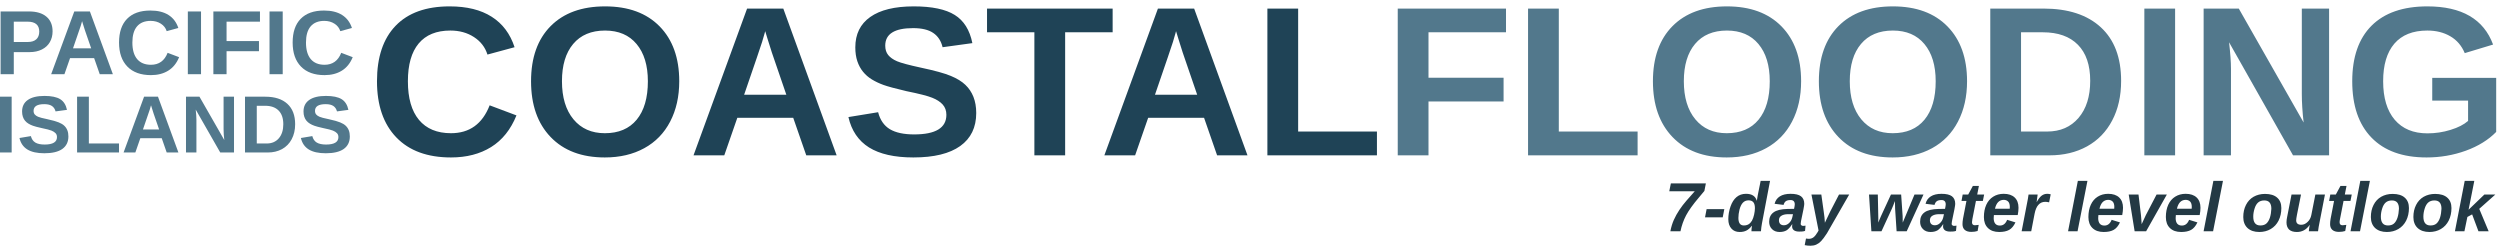
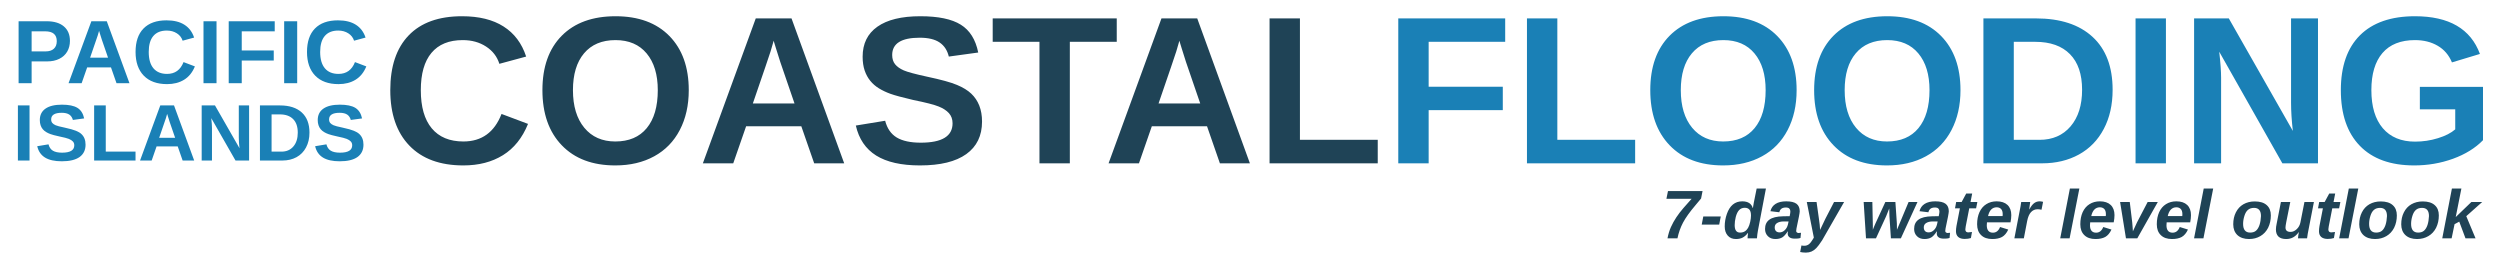
- <svg xmlns="http://www.w3.org/2000/svg" width="100%" height="100%" viewBox="0 0 395 39" version="1.1" xml:space="preserve" style="fill-rule:evenodd;clip-rule:evenodd;stroke-linejoin:round;stroke-miterlimit:1.414;">
-   <g transform="matrix(1,0,0,1,-2506.7,-654.327)">
-     <g transform="matrix(1,0,0,0.512445,1153.71,1.13687e-13)">
-       <g transform="matrix(1,0,0,1,-24,23.8821)">
+ <svg xmlns="http://www.w3.org/2000/svg" width="100%" height="100%" viewBox="0 0 400 42" version="1.1" xml:space="preserve" style="fill-rule:evenodd;clip-rule:evenodd;stroke-linejoin:round;stroke-miterlimit:1.414;">
+   <g transform="matrix(1,0,0,1,-2485.97,-789.339)">
+     <g id="Site-Logo" transform="matrix(0.390625,0,0,0.0307467,1966.44,789.339)">
+       <rect x="1330" y="0" width="1024" height="1366" style="fill:none;" />
+       <g transform="matrix(2.56,0,0,16.6667,-2187.72,-20831.5)">
        <g transform="matrix(1,0,0,1.95143,-1506.21,-174.142)">
-           <text x="3146.18px" y="767.874px" style="font-family:'Arial-BoldItalicMT', 'Arial', sans-serif;font-weight:700;font-style:italic;font-size:11px;fill:rgb(35,57,68);">7-day water level outlook</text>
+           <text x="3146.18px" y="767.874px" style="font-family:'Arial-BoldItalicMT', 'Arial', sans-serif;font-weight:700;font-style:italic;font-size:11px;fill:rgb(31,67,86);">7-day water level outlook</text>
        </g>
        <g transform="matrix(0.766114,0,0,1.49502,-614.956,132.53)">
          <g transform="matrix(0.936138,0,0,0.928562,169.637,54.8838)">
-             <text x="2595px" y="764.495px" style="font-family:'Arial-BoldMT', 'Arial', sans-serif;font-weight:700;font-size:20.25px;fill:rgb(82,120,140);">P<tspan x="2607px 2621.63px " y="764.495px 764.495px ">AC</tspan>IFIC</text>
+             <text x="2595px" y="764.495px" style="font-family:'Arial-BoldMT', 'Arial', sans-serif;font-weight:700;font-size:20.25px;fill:rgb(26,128,182);">P<tspan x="2607px 2621.63px " y="764.495px 764.495px ">AC</tspan>IFIC</text>
            <g transform="matrix(1,0,0,1,-3.18323e-12,19)">
-               <text x="2595px" y="762.885px" style="font-family:'Arial-BoldMT', 'Arial', sans-serif;font-weight:700;font-size:18px;fill:rgb(82,120,140);">ISLANDS</text>
+               <text x="2595px" y="762.885px" style="font-family:'Arial-BoldMT', 'Arial', sans-serif;font-weight:700;font-size:18px;fill:rgb(26,128,182);">ISLANDS</text>
            </g>
          </g>
          <g transform="matrix(1,0,0,1,-27,5.68434e-14)">
            <g>
              <text x="2703px" y="781.496px" style="font-family:'Arial-BoldMT', 'Arial', sans-serif;font-weight:700;font-size:44px;fill:rgb(31,67,86);">COAST<tspan x="2853.73px 2885.51px " y="781.496px 781.496px ">AL</tspan>
              </text>
-               <text x="2912.39px" y="781.496px" style="font-family:'Arial-BoldMT', 'Arial', sans-serif;font-weight:700;font-size:44px;fill:rgb(82,120,140);">FLOODING</text>
+               <text x="2912.39px" y="781.496px" style="font-family:'Arial-BoldMT', 'Arial', sans-serif;font-weight:700;font-size:44px;fill:rgb(26,128,182);">FLOODING</text>
            </g>
          </g>
        </g>
      </g>
    </g>
  </g>
</svg>
